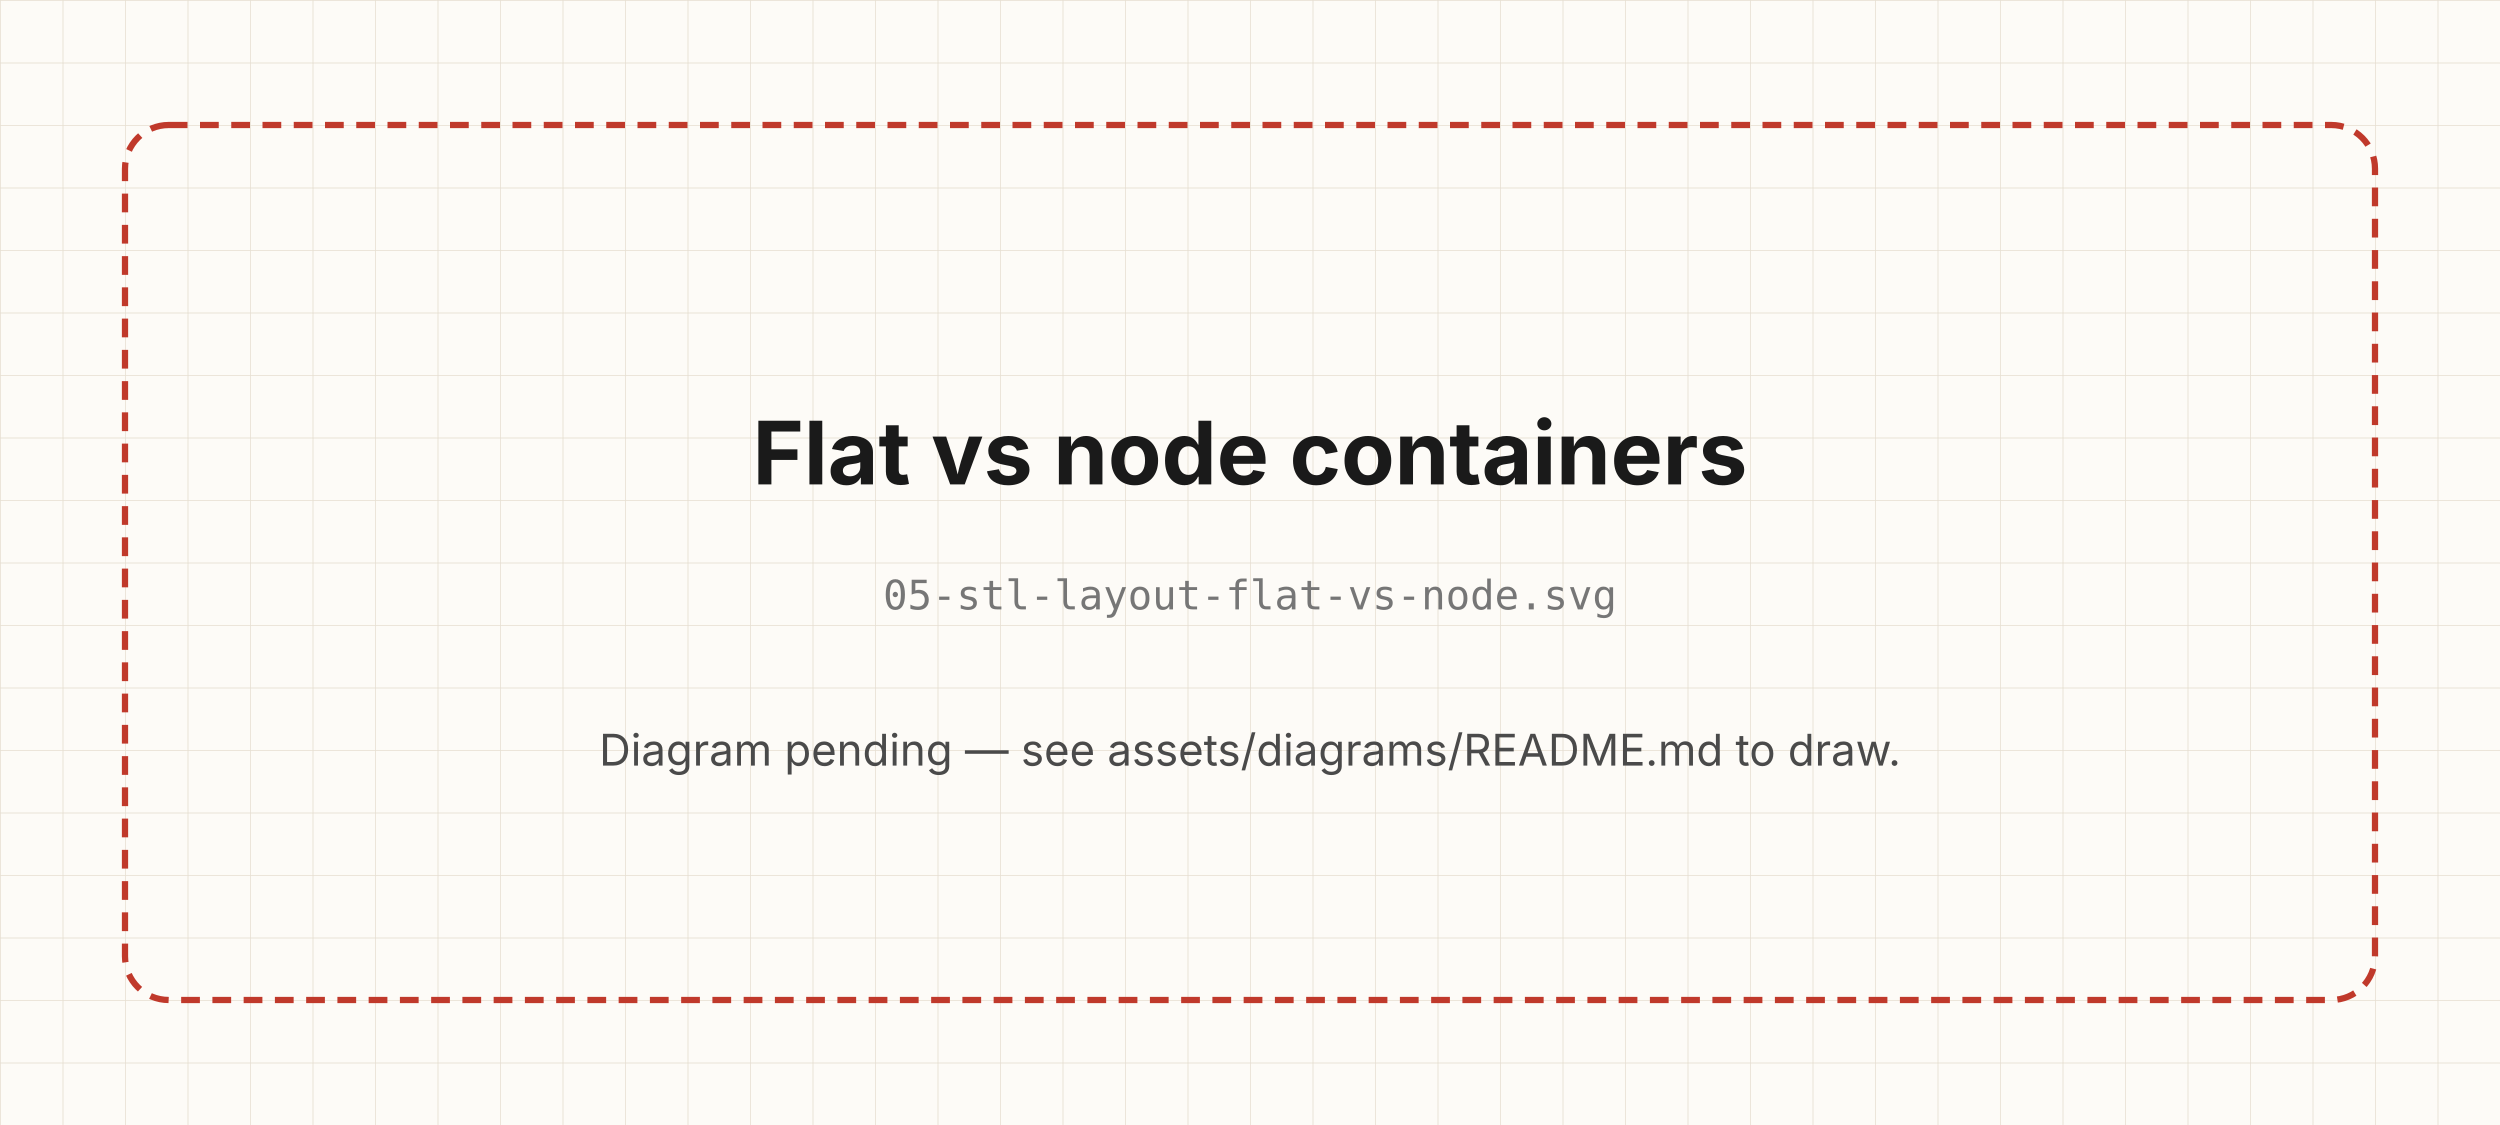
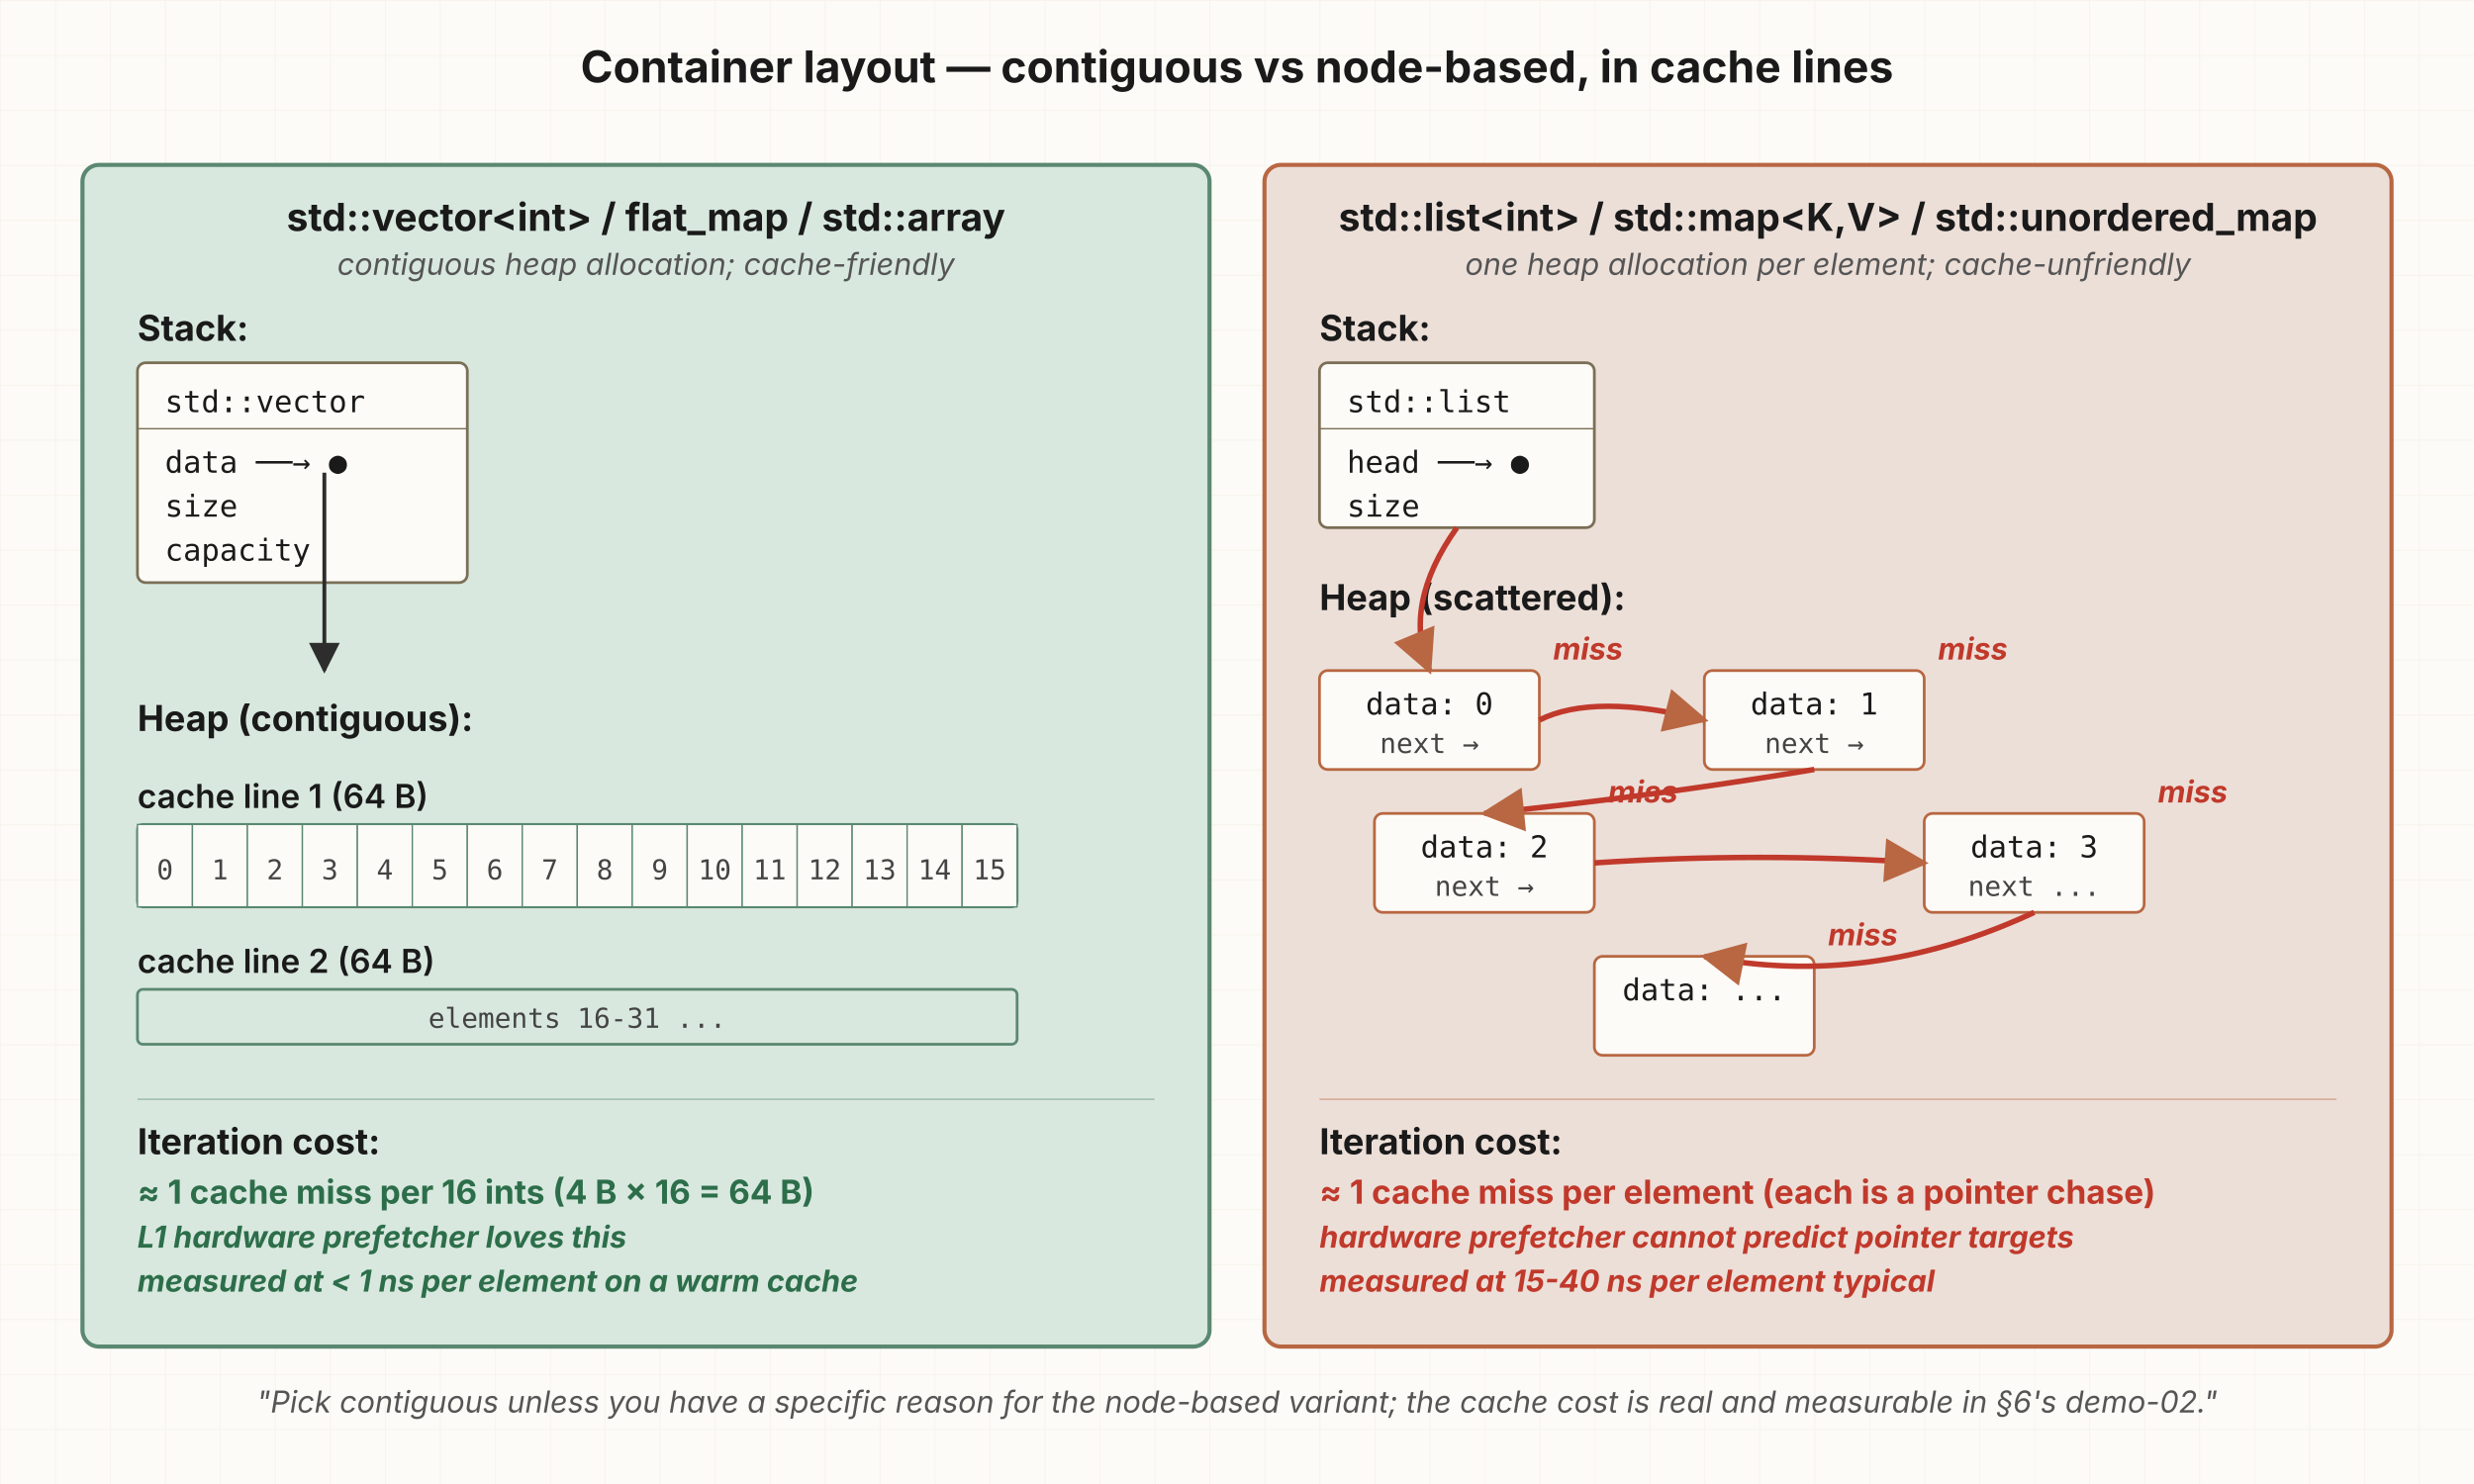
- <svg xmlns="http://www.w3.org/2000/svg" viewBox="0 0 800 360" role="img" aria-label="Flat vs node containers placeholder">
+ <svg xmlns="http://www.w3.org/2000/svg" viewBox="0 0 900 540" role="img" aria-label="Two memory layouts side by side. On the left, std::vector stores its elements in a single contiguous heap allocation, with elements packed into 64-byte cache lines; iterating over them is a single linear stream that the L1 hardware prefetcher loves, costing roughly one cache miss per 16 ints. On the right, std::list and std::map store each element in a separately allocated heap node, with explicit pointers between them; the nodes are scattered across address space, so iterating requires pointer chasing and each access is a likely cache miss. The cost difference is shown in red on the right side.">
  <defs>
+     <style>
+       .bg       { fill: #fdfbf7; }
+       .grid     { stroke: #e8e1d3; stroke-width: 0.5; fill: none; }
+       .band     { stroke-width: 1.5; rx: 6; ry: 6; }
+       .b-vec    { fill: #d8e8df; stroke: #5a8870; }
+       .b-list   { fill: #ecdfd8; stroke: #b86742; }
+       .b-stack  { fill: #fdfbf7; stroke: #7a6f55; stroke-width: 1; rx: 3; ry: 3; }
+       .b-cl-hot { fill: #d8e8df; stroke: #5a8870; stroke-width: 1; rx: 2; ry: 2; }
+       .b-cl-elem{ fill: #fdfbf7; stroke: #5a8870; stroke-width: 0.5; }
+       .b-node   { fill: #fdfbf7; stroke: #b86742; stroke-width: 1; rx: 3; ry: 3; }
+       .b-result { fill: #fdfbf7; stroke: #c0392b; }
+       .ttl      { font: 700 14px -apple-system, system-ui, "Segoe UI", sans-serif; fill: #1a1a1a; }
+       .ttl-big  { font: 700 16px -apple-system, system-ui, "Segoe UI", sans-serif; fill: #1a1a1a; }
+       .ttl-sub  { font: 700 13px -apple-system, system-ui, "Segoe UI", sans-serif; fill: #1a1a1a; }
+       .lbl      { font: 600 12px -apple-system, system-ui, "Segoe UI", sans-serif; fill: #1a1a1a; }
+       .mono     { font: 11px ui-monospace, "SF Mono", Menlo, Consolas, monospace; fill: #1a1a1a; }
+       .mono-sm  { font: 10px ui-monospace, "SF Mono", Menlo, Consolas, monospace; fill: #444; }
+       .sec      { font: italic 11px -apple-system, system-ui, "Segoe UI", sans-serif; fill: #555; }
+       .arrow    { stroke: #2d2d2d; stroke-width: 1.4; fill: none; }
+       .arrow-r  { stroke: #c0392b; stroke-width: 2; fill: none; }
+       .arrow-node{ stroke: #b86742; stroke-width: 1.4; fill: none; stroke-dasharray: 0; }
+       .accent-t { font: 700 12px -apple-system, system-ui, "Segoe UI", sans-serif; fill: #c0392b; }
+       .accent-l { font: italic 700 11px -apple-system, system-ui, "Segoe UI", sans-serif; fill: #c0392b; }
+       .green-t  { font: 700 12px -apple-system, system-ui, "Segoe UI", sans-serif; fill: #2d6e4a; }
+       .green-l  { font: italic 700 11px -apple-system, system-ui, "Segoe UI", sans-serif; fill: #2d6e4a; }
+     </style>
    <pattern id="grid" width="20" height="20" patternUnits="userSpaceOnUse">
-       <path d="M 20 0 L 0 0 0 20" fill="none" stroke="#e6dfd2" stroke-width="0.5" />
+       <path d="M 20 0 L 0 0 0 20" class="grid" />
    </pattern>
+     <marker id="arrowhead" viewBox="0 0 10 10" refX="9" refY="5" markerUnits="strokeWidth" markerWidth="8" markerHeight="8" orient="auto">
+       <path d="M 0 0 L 10 5 L 0 10 z" fill="#2d2d2d" />
+     </marker>
+     <marker id="arrowhead-node" viewBox="0 0 10 10" refX="9" refY="5" markerUnits="strokeWidth" markerWidth="8" markerHeight="8" orient="auto">
+       <path d="M 0 0 L 10 5 L 0 10 z" fill="#b86742" />
+     </marker>
  </defs>
-   <rect width="800" height="360" fill="#fdfbf7" />
-   <rect width="800" height="360" fill="url(#grid)" />
-   <rect x="40" y="40" width="720" height="280" rx="14" ry="14" fill="none" stroke="#c0392b" stroke-width="2" stroke-dasharray="6 4" />
-   <text x="400" y="155" text-anchor="middle" font-family="-apple-system, system-ui, sans-serif" font-size="28" font-weight="700" fill="#1a1a1a">Flat vs node containers</text>
-   <text x="400" y="195" text-anchor="middle" font-family="ui-monospace, SFMono-Regular, monospace" font-size="13" fill="#767676">05-stl-layout-flat-vs-node.svg</text>
-   <text x="400" y="245" text-anchor="middle" font-family="-apple-system, system-ui, sans-serif" font-size="14" fill="#4a4a4a">Diagram pending — see assets/diagrams/README.md to draw.</text>
+   <rect class="bg" width="900" height="540" />
+   <rect width="900" height="540" fill="url(#grid)" opacity="0.4" />
+   <text x="450" y="30" class="ttl-big" text-anchor="middle">Container layout — contiguous vs node-based, in cache lines</text>
+   <rect class="band b-vec" x="30" y="60" width="410" height="430" />
+   <text x="235" y="84" class="ttl" text-anchor="middle">std::vector&lt;int&gt;  /  flat_map  /  std::array</text>
+   <text x="235" y="100" class="sec" text-anchor="middle">contiguous heap allocation; cache-friendly</text>
+   <text x="50" y="124" class="ttl-sub">Stack:</text>
+   <rect class="b-stack" x="50" y="132" width="120" height="80" />
+   <text x="60" y="150" class="mono">std::vector</text>
+   <line x1="50" y1="156" x2="170" y2="156" stroke="#7a6f55" stroke-width="0.5" />
+   <text x="60" y="172" class="mono">data ──→ ●</text>
+   <text x="60" y="188" class="mono">size</text>
+   <text x="60" y="204" class="mono">capacity</text>
+   <line x1="118" y1="172" x2="118" y2="244" class="arrow" marker-end="url(#arrowhead)" />
+   <text x="50" y="266" class="ttl-sub">Heap (contiguous):</text>
+   <text x="50" y="294" class="lbl">cache line 1 (64 B)</text>
+   <rect class="b-cl-hot" x="50" y="300" width="320" height="30" />
+   <g>
+     <rect class="b-cl-elem" x="50" y="300" width="20" height="30" />
+     <text x="60" y="320" class="mono-sm" text-anchor="middle">0</text>
+     <rect class="b-cl-elem" x="70" y="300" width="20" height="30" />
+     <text x="80" y="320" class="mono-sm" text-anchor="middle">1</text>
+     <rect class="b-cl-elem" x="90" y="300" width="20" height="30" />
+     <text x="100" y="320" class="mono-sm" text-anchor="middle">2</text>
+     <rect class="b-cl-elem" x="110" y="300" width="20" height="30" />
+     <text x="120" y="320" class="mono-sm" text-anchor="middle">3</text>
+     <rect class="b-cl-elem" x="130" y="300" width="20" height="30" />
+     <text x="140" y="320" class="mono-sm" text-anchor="middle">4</text>
+     <rect class="b-cl-elem" x="150" y="300" width="20" height="30" />
+     <text x="160" y="320" class="mono-sm" text-anchor="middle">5</text>
+     <rect class="b-cl-elem" x="170" y="300" width="20" height="30" />
+     <text x="180" y="320" class="mono-sm" text-anchor="middle">6</text>
+     <rect class="b-cl-elem" x="190" y="300" width="20" height="30" />
+     <text x="200" y="320" class="mono-sm" text-anchor="middle">7</text>
+     <rect class="b-cl-elem" x="210" y="300" width="20" height="30" />
+     <text x="220" y="320" class="mono-sm" text-anchor="middle">8</text>
+     <rect class="b-cl-elem" x="230" y="300" width="20" height="30" />
+     <text x="240" y="320" class="mono-sm" text-anchor="middle">9</text>
+     <rect class="b-cl-elem" x="250" y="300" width="20" height="30" />
+     <text x="260" y="320" class="mono-sm" text-anchor="middle">10</text>
+     <rect class="b-cl-elem" x="270" y="300" width="20" height="30" />
+     <text x="280" y="320" class="mono-sm" text-anchor="middle">11</text>
+     <rect class="b-cl-elem" x="290" y="300" width="20" height="30" />
+     <text x="300" y="320" class="mono-sm" text-anchor="middle">12</text>
+     <rect class="b-cl-elem" x="310" y="300" width="20" height="30" />
+     <text x="320" y="320" class="mono-sm" text-anchor="middle">13</text>
+     <rect class="b-cl-elem" x="330" y="300" width="20" height="30" />
+     <text x="340" y="320" class="mono-sm" text-anchor="middle">14</text>
+     <rect class="b-cl-elem" x="350" y="300" width="20" height="30" />
+     <text x="360" y="320" class="mono-sm" text-anchor="middle">15</text>
+   </g>
+   <text x="50" y="354" class="lbl">cache line 2 (64 B)</text>
+   <rect class="b-cl-hot" x="50" y="360" width="320" height="20" />
+   <text x="210" y="374" class="mono-sm" text-anchor="middle" fill="#666">elements 16-31 ...</text>
+   <line x1="50" y1="400" x2="420" y2="400" stroke="#5a8870" stroke-width="0.5" opacity="0.5" />
+   <text x="50" y="420" class="ttl-sub">Iteration cost:</text>
+   <text x="50" y="438" class="green-t">≈ 1 cache miss per 16 ints  (4 B × 16 = 64 B)</text>
+   <text x="50" y="454" class="green-l">L1 hardware prefetcher loves this</text>
+   <text x="50" y="470" class="green-l">measured at &lt; 1 ns per element on a warm cache</text>
+   <rect class="band b-list" x="460" y="60" width="410" height="430" />
+   <text x="665" y="84" class="ttl" text-anchor="middle">std::list&lt;int&gt;  /  std::map&lt;K,V&gt;  /  std::unordered_map</text>
+   <text x="665" y="100" class="sec" text-anchor="middle">one heap allocation per element; cache-unfriendly</text>
+   <text x="480" y="124" class="ttl-sub">Stack:</text>
+   <rect class="b-stack" x="480" y="132" width="100" height="60" />
+   <text x="490" y="150" class="mono">std::list</text>
+   <line x1="480" y1="156" x2="580" y2="156" stroke="#7a6f55" stroke-width="0.5" />
+   <text x="490" y="172" class="mono">head ──→ ●</text>
+   <text x="490" y="188" class="mono">size</text>
+   <text x="480" y="222" class="ttl-sub">Heap (scattered):</text>
+   <rect class="b-node" x="480" y="244" width="80" height="36" />
+   <text x="520" y="260" class="mono" text-anchor="middle">data: 0</text>
+   <text x="520" y="274" class="mono-sm" text-anchor="middle">next →</text>
+   <rect class="b-node" x="620" y="244" width="80" height="36" />
+   <text x="660" y="260" class="mono" text-anchor="middle">data: 1</text>
+   <text x="660" y="274" class="mono-sm" text-anchor="middle">next →</text>
+   <rect class="b-node" x="500" y="296" width="80" height="36" />
+   <text x="540" y="312" class="mono" text-anchor="middle">data: 2</text>
+   <text x="540" y="326" class="mono-sm" text-anchor="middle">next →</text>
+   <rect class="b-node" x="700" y="296" width="80" height="36" />
+   <text x="740" y="312" class="mono" text-anchor="middle">data: 3</text>
+   <text x="740" y="326" class="mono-sm" text-anchor="middle">next ...</text>
+   <rect class="b-node" x="580" y="348" width="80" height="36" />
+   <text x="620" y="364" class="mono" text-anchor="middle">data: ...</text>
+   <path class="arrow-r" d="M 530 192 Q 510 220, 520 244" marker-end="url(#arrowhead-node)" />
+   <path class="arrow-r" d="M 560 262 Q 580 252, 620 262" marker-end="url(#arrowhead-node)" />
+   <path class="arrow-r" d="M 660 280 Q 600 290, 540 296" marker-end="url(#arrowhead-node)" />
+   <path class="arrow-r" d="M 580 314 Q 640 310, 700 314" marker-end="url(#arrowhead-node)" />
+   <path class="arrow-r" d="M 740 332 Q 680 360, 620 348" marker-end="url(#arrowhead-node)" />
+   <text x="565" y="240" class="accent-l">miss</text>
+   <text x="705" y="240" class="accent-l">miss</text>
+   <text x="585" y="292" class="accent-l">miss</text>
+   <text x="785" y="292" class="accent-l">miss</text>
+   <text x="665" y="344" class="accent-l">miss</text>
+   <line x1="480" y1="400" x2="850" y2="400" stroke="#b86742" stroke-width="0.5" opacity="0.5" />
+   <text x="480" y="420" class="ttl-sub">Iteration cost:</text>
+   <text x="480" y="438" class="accent-t">≈ 1 cache miss per element  (each is a pointer chase)</text>
+   <text x="480" y="454" class="accent-l">hardware prefetcher cannot predict pointer targets</text>
+   <text x="480" y="470" class="accent-l">measured at 15-40 ns per element typical</text>
+   <text x="450" y="514" class="sec" text-anchor="middle">"Pick contiguous unless you have a specific reason for the node-based variant; the cache cost is real and measurable in §6's demo-02."</text>
</svg>
